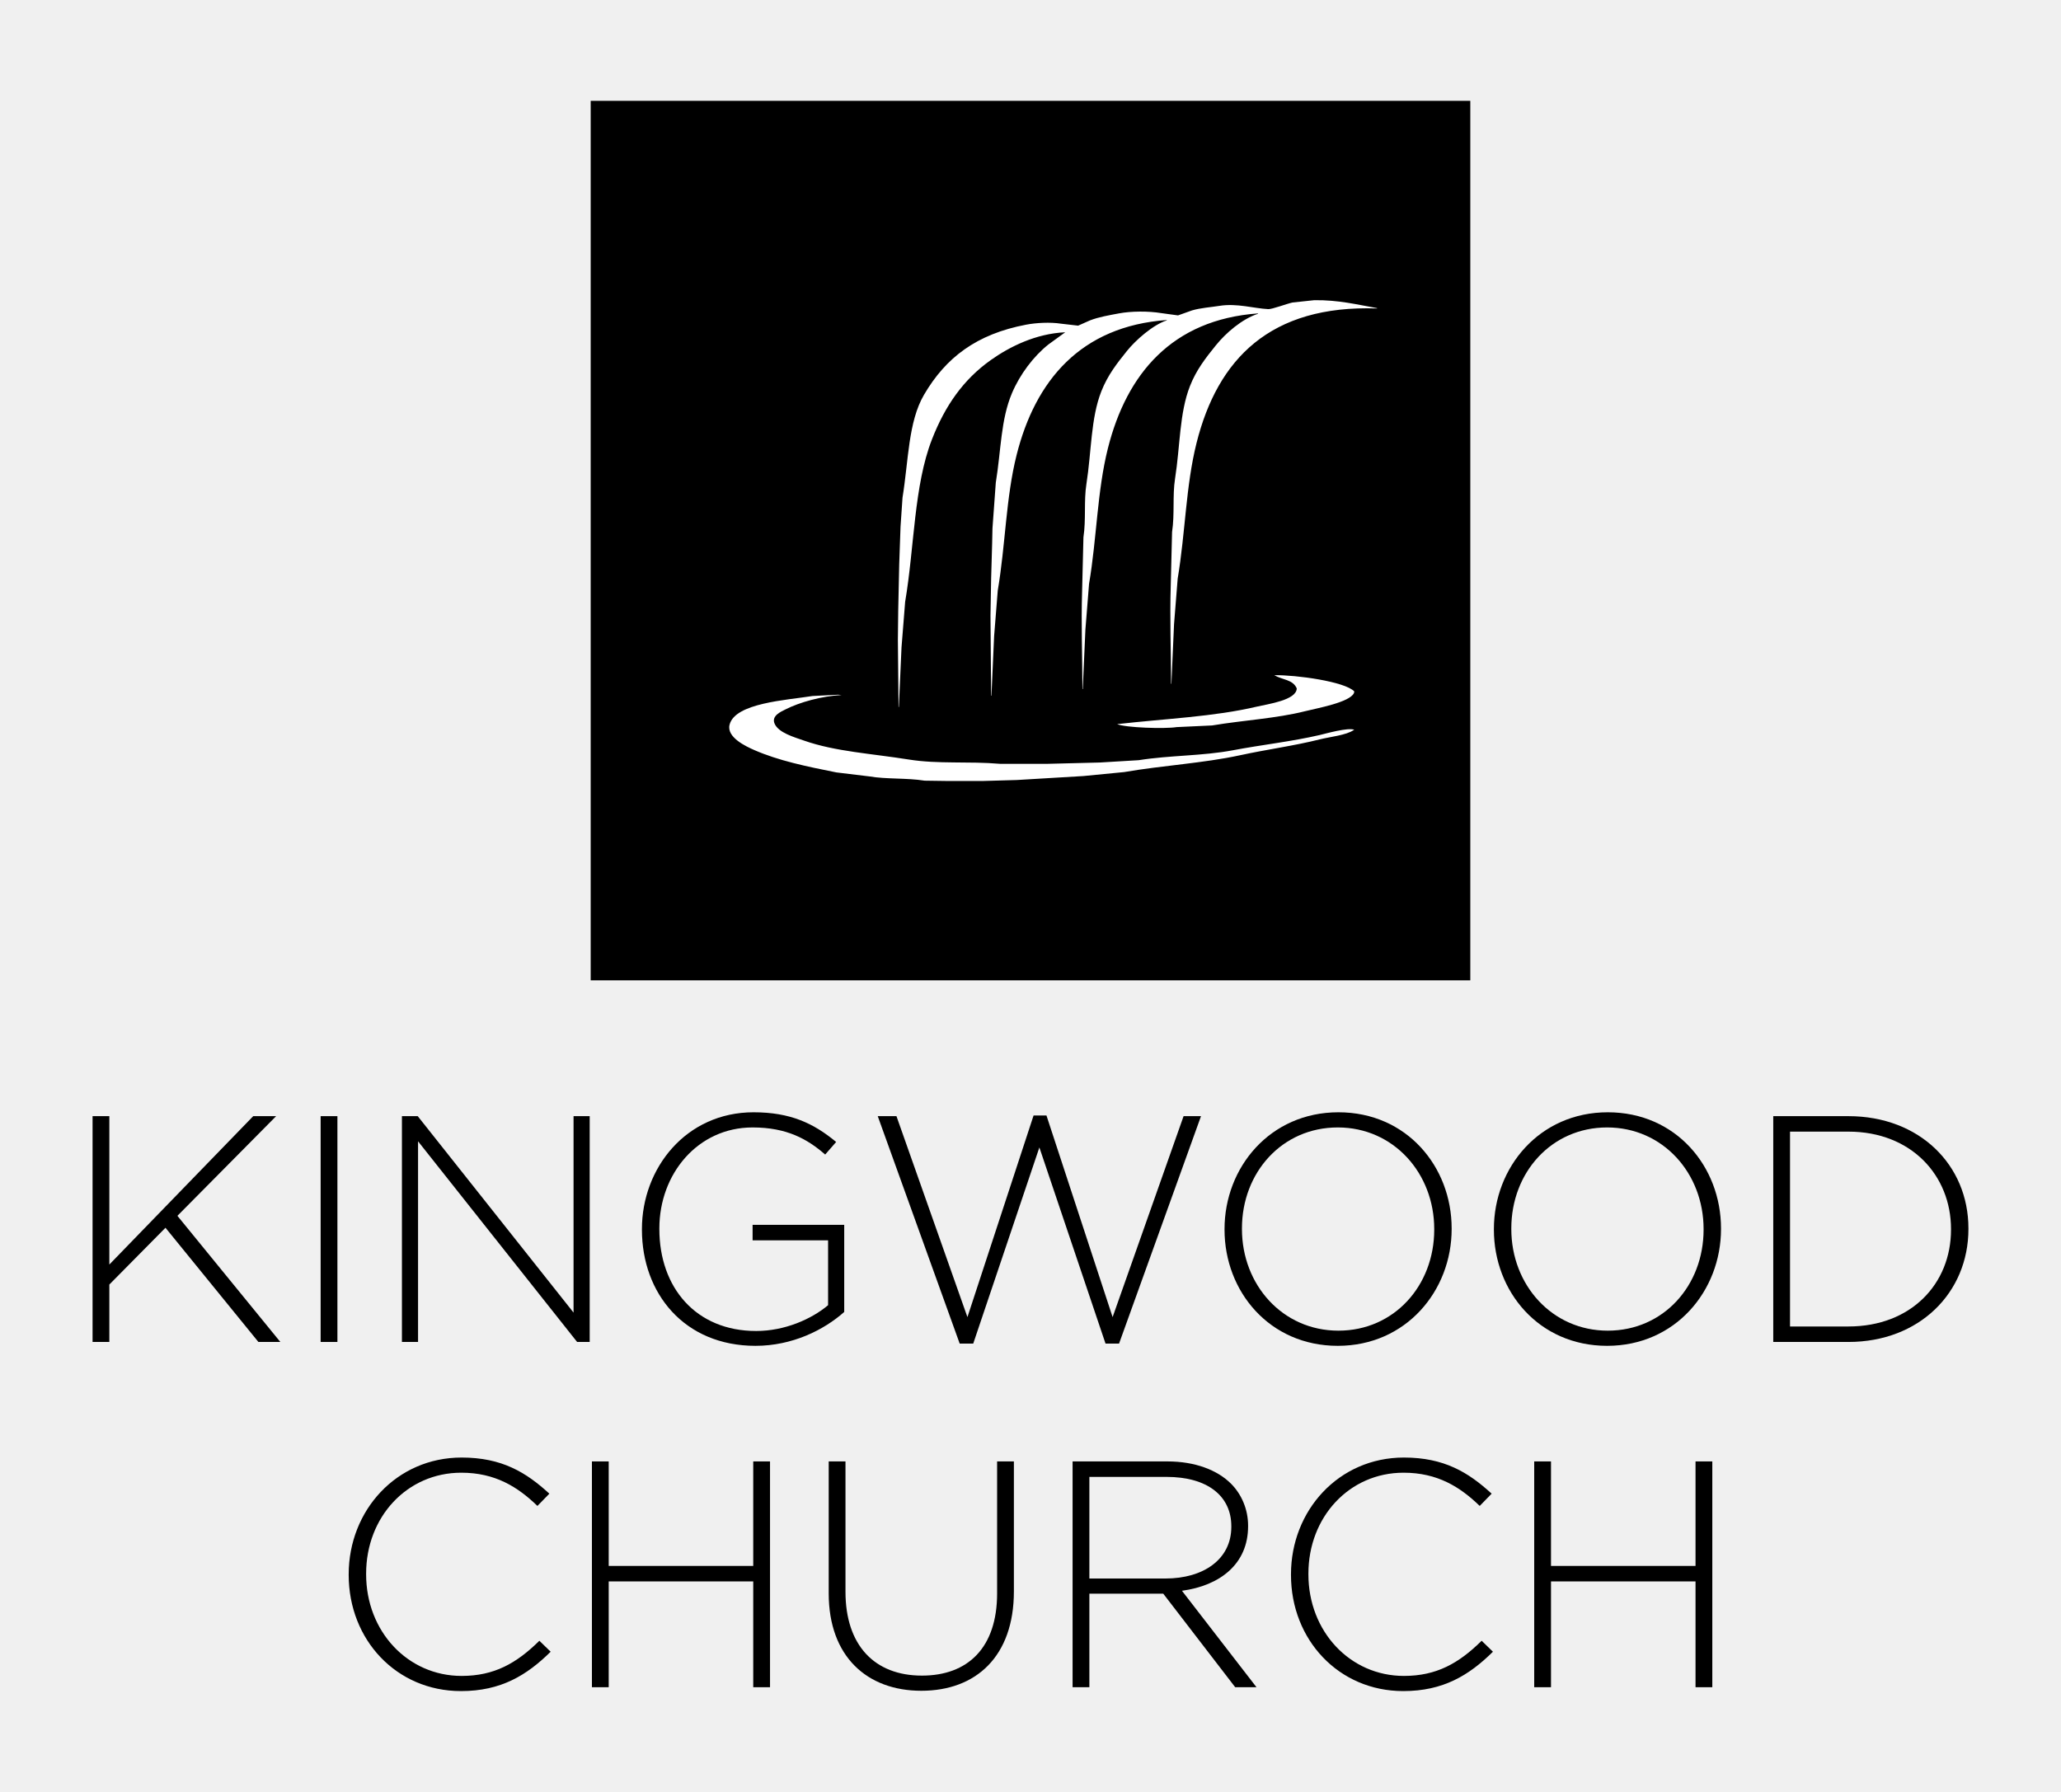
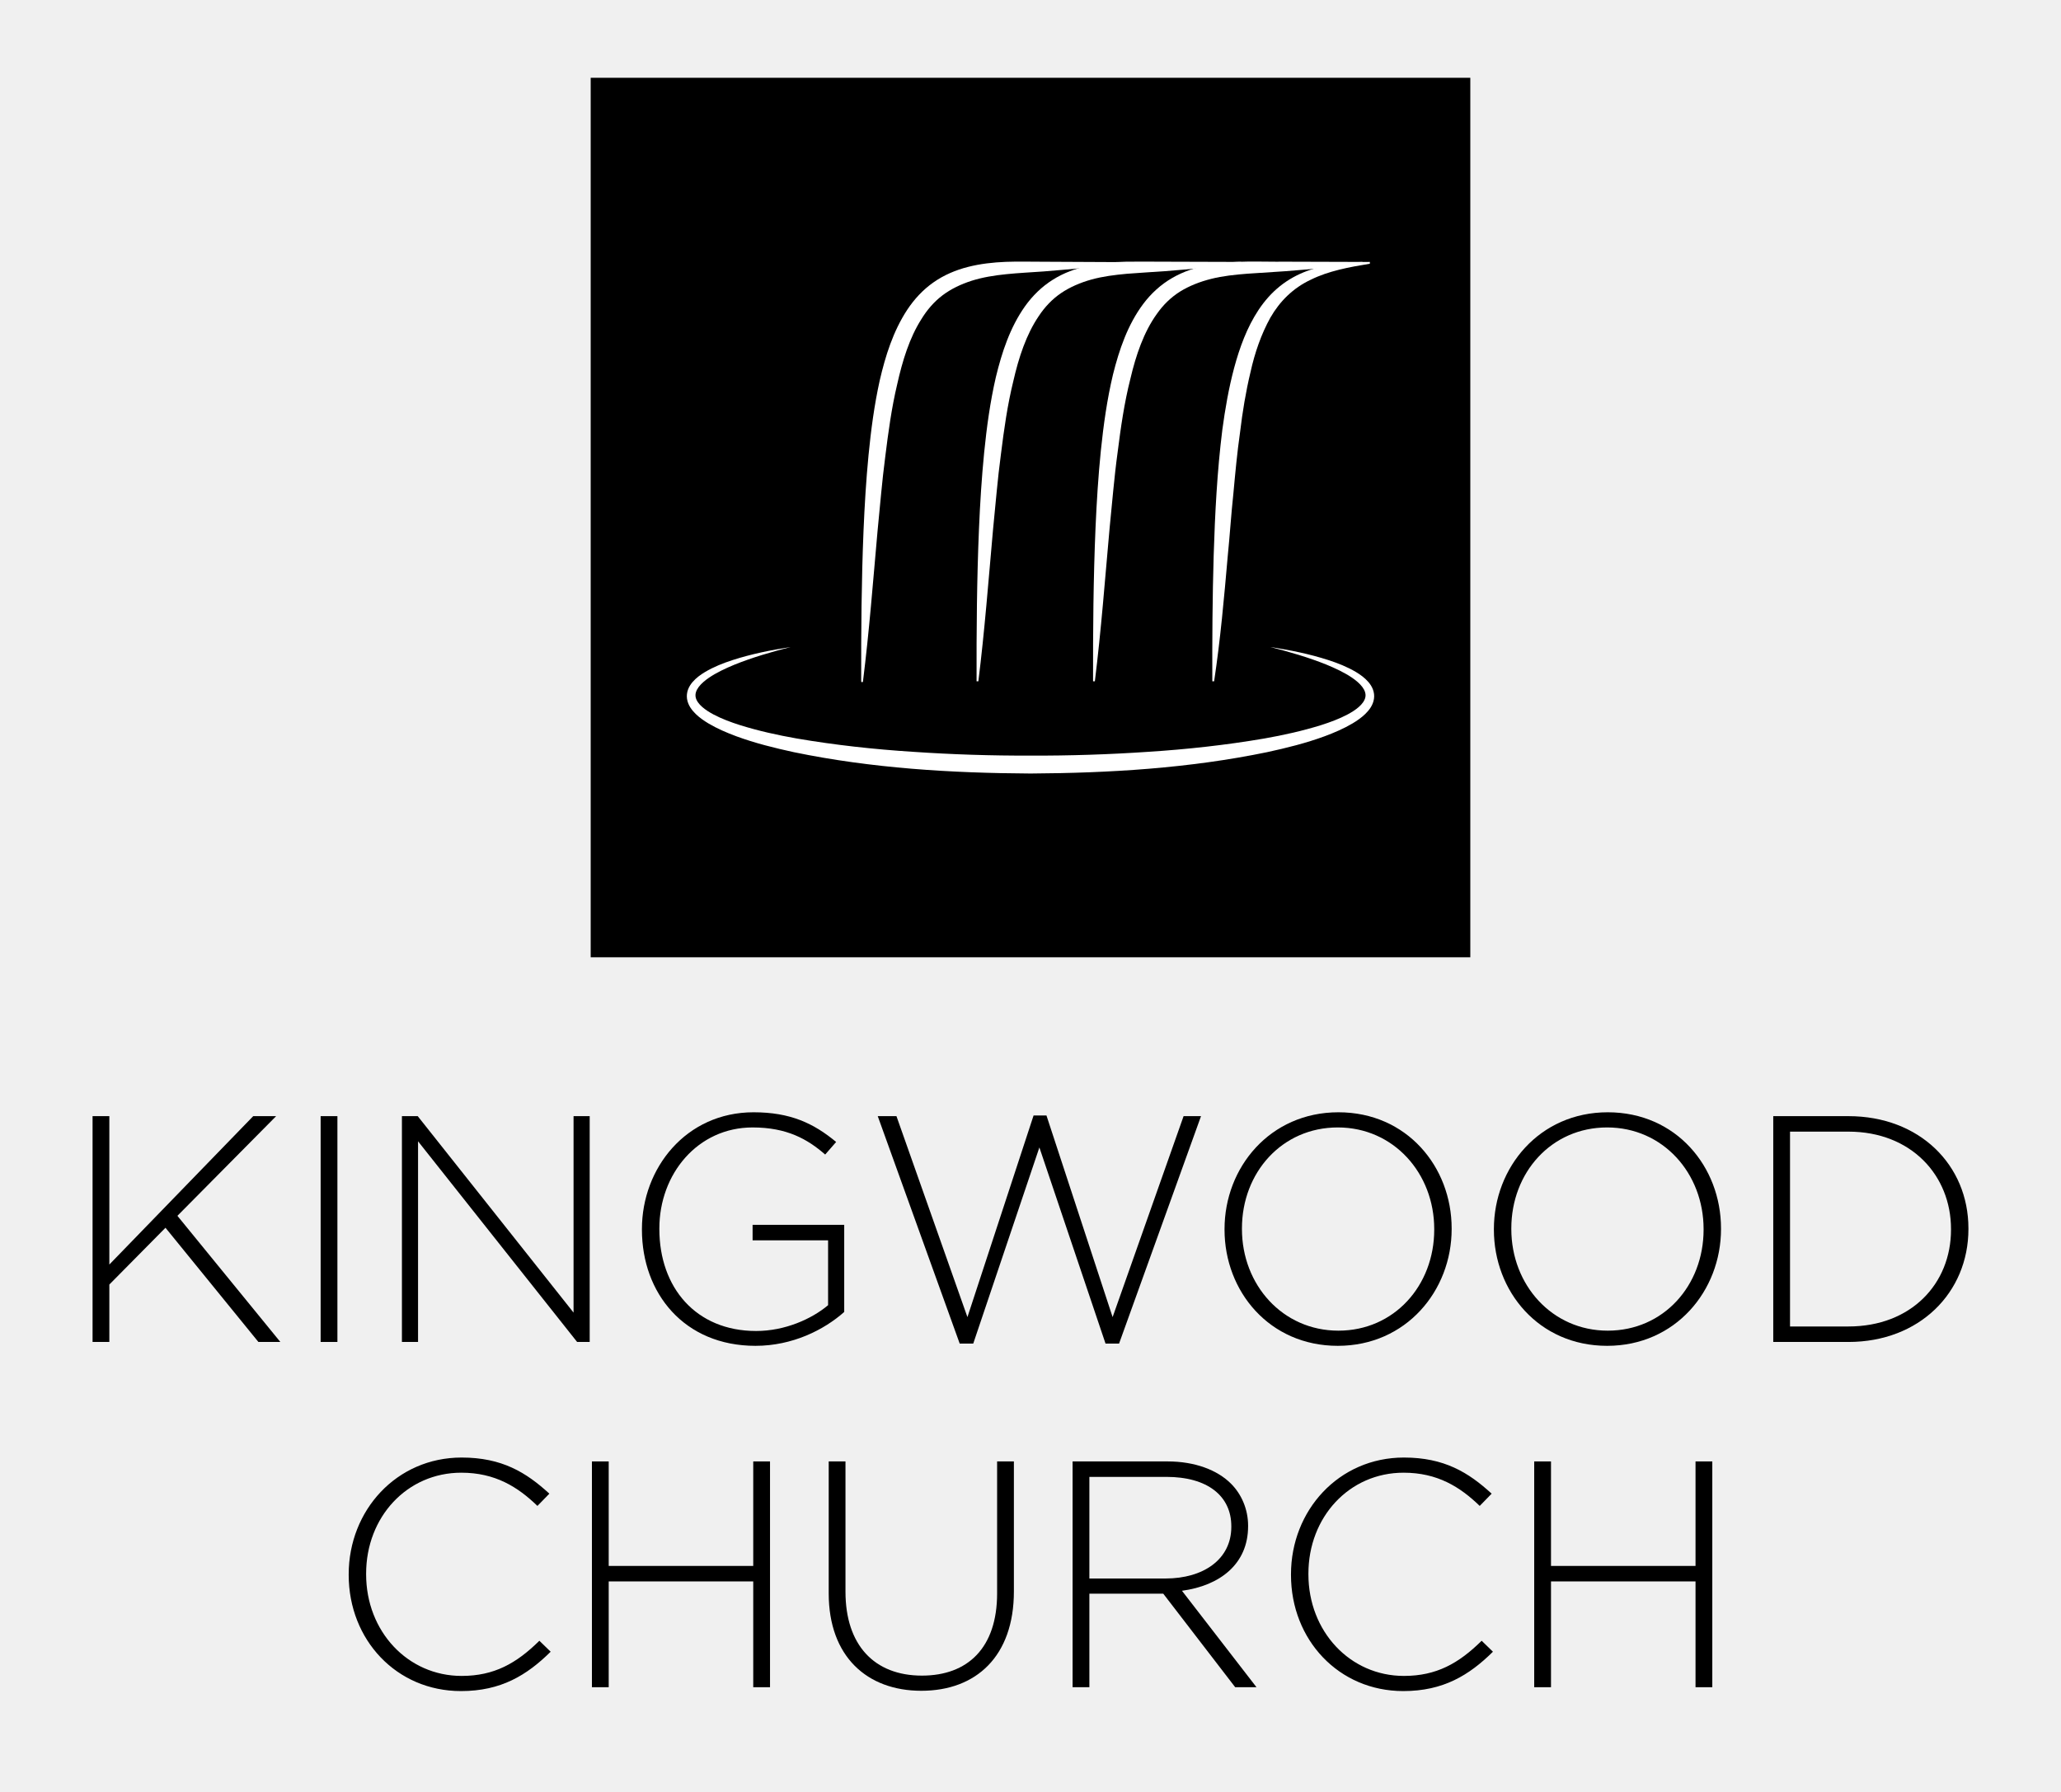
<svg xmlns="http://www.w3.org/2000/svg" version="1.1" id="Layer_1" x="0px" y="0px" width="460px" height="400px" viewBox="0 0 460 400" enable-background="new 0 0 460 400" xml:space="preserve">
  <g>
    <g>
      <g>
-         <rect x="131.838" y="22.51" width="196.324" height="196.324" />
+         <rect x="131.838" y="17.364" width="196.324" height="196.324" />
        <g>
-           <path fill="#FFFFFF" d="M293.336,67.007c5.486-0.07,9.676,1.017,14.025,1.772c0,0.027,0,0.051,0,0.075      c-23.866-0.821-35.601,11.288-40.305,30.043c-2.398,9.565-2.479,19.973-4.207,30.265c-0.27,3.396-0.539,6.793-0.812,10.185      c-0.195,4.431-0.394,8.864-0.588,13.293c-0.025,0-0.05,0-0.075,0c-0.013-7.201-0.301-14.624-0.073-21.853      c0.099-4.01,0.194-8.022,0.295-12.031c0.612-4.014,0.069-8.097,0.663-11.885c1.162-7.397,0.965-14.643,3.323-20.669      c1.422-3.641,3.529-6.312,5.758-9.078c2.207-2.74,5.812-5.905,9.447-7.087c0-0.025,0-0.049,0-0.077      c-19.247,1.389-29.348,13.558-33.513,30.12c-2.405,9.564-2.464,19.973-4.207,30.267c-0.271,3.394-0.543,6.789-0.812,10.186      c-0.196,4.429-0.393,8.857-0.59,13.286c-0.023,0-0.049,0-0.074,0c-0.016-7.202-0.303-14.622-0.074-21.85      c0.098-4.01,0.197-8.021,0.297-12.032c0.609-4.014,0.069-8.097,0.664-11.885c1.156-7.399,0.963-14.643,3.319-20.668      c1.425-3.641,3.529-6.312,5.76-9.08c1.899-2.36,5.745-5.779,8.856-6.792c0-0.024,0-0.049,0-0.075      c-19.246,1.388-29.35,13.56-33.514,30.121c-2.404,9.562-2.465,19.974-4.208,30.265c-0.269,3.394-0.54,6.792-0.812,10.188      c-0.195,4.429-0.393,8.857-0.589,13.285c-0.022,0-0.048,0-0.074,0c-0.048-5.953-0.096-11.911-0.147-17.864      c0.051-2.78,0.099-5.56,0.147-8.34c0.074-2.557,0.147-5.121,0.221-7.68c0.025-1.153,0.049-2.312,0.075-3.469      c0.248-3.395,0.492-6.79,0.74-10.185c1.196-7.364,1.104-14.079,3.615-20.005c1.769-4.176,4.789-8.194,8.121-10.852      c1.255-0.911,2.511-1.821,3.767-2.732c-6.605,0.305-12.438,3.242-16.612,6.201c-6.119,4.341-10.203,10.182-13.14,17.718      c-4.036,10.353-3.894,23.929-5.98,36.246c-0.271,3.393-0.542,6.792-0.812,10.185c-0.197,4.429-0.393,8.861-0.591,13.29      c-0.025,0-0.048,0-0.072,0c-0.05-4.994-0.099-9.992-0.148-14.99c0.024-2.162,0.049-4.328,0.075-6.495      c0.074-3.443,0.146-6.887,0.222-10.332c0.096-2.806,0.193-5.611,0.294-8.415c0.147-2.167,0.297-4.332,0.444-6.496      c1.35-8.327,1.27-16.926,4.798-22.959c4.846-8.292,11.701-13.543,22.812-15.651c2.198-0.416,5.335-0.596,7.747-0.221      c1.281,0.147,2.561,0.296,3.838,0.443c0.887-0.393,1.775-0.788,2.66-1.179c1.954-0.759,4.18-1.126,6.423-1.553      c2.755-0.521,6.604-0.538,9.445-0.072c1.255,0.171,2.512,0.344,3.766,0.516c1.034-0.369,2.069-0.735,3.102-1.107      c1.93-0.575,4.036-0.69,6.2-1.032c3.851-0.612,7.651,0.582,10.852,0.738c0.834,0.04,4.154-1.209,5.388-1.476      C290.089,67.352,291.713,67.18,293.336,67.007z" />
-           <path fill="#FFFFFF" d="M284.406,150.718c4.851-0.083,15.726,1.407,17.862,3.62c-0.025,0.118-0.048,0.241-0.073,0.364      c-0.936,2.082-8.156,3.366-10.924,4.06c-6.474,1.624-13.547,1.983-20.744,3.176c-2.634,0.122-5.265,0.245-7.897,0.368      c-2.712,0.43-11.422,0.136-13.288-0.663c10.704-1.219,21.57-1.638,31.225-3.916c2.493-0.582,8.809-1.441,8.858-4.06      C288.551,151.646,286.238,151.798,284.406,150.718z" />
-           <path fill="#FFFFFF" d="M187.04,155.075c0.272,0.024,0.54,0.048,0.812,0.072c-4.403,0.235-9.358,1.579-12.622,3.25      c-0.92,0.47-3.071,1.375-2.364,3.098c0.85,2.083,4.439,3.067,6.643,3.841c6.918,2.427,15.039,2.882,23.328,4.207      c6.563,1.05,13.33,0.356,20.372,0.96c3.545,0,7.089,0,10.632,0c3.889-0.098,7.773-0.198,11.661-0.294      c2.88-0.174,5.76-0.347,8.639-0.518c7.071-1.117,14.256-0.931,21.04-2.216c6.562-1.241,13.053-1.937,19.338-3.394      c1.432-0.334,6.3-1.73,7.751-1.184c-0.05,0.025-0.1,0.049-0.146,0.072c-1.613,1.141-5.346,1.521-7.53,2.069      c-5.733,1.444-11.729,2.232-17.792,3.545c-8.288,1.794-17.175,2.261-25.909,3.763c-3.026,0.294-6.052,0.589-9.08,0.885      c-4.946,0.297-9.892,0.59-14.836,0.885c-2.583,0.077-5.167,0.147-7.752,0.222c-2.512,0-5.02,0-7.53,0      c-1.771-0.027-3.541-0.05-5.314-0.075c-4.127-0.646-8.498-0.292-12.401-0.958c-2.435-0.297-4.87-0.588-7.308-0.885      c-6.677-1.326-12.962-2.633-18.381-5.017c-1.7-0.752-6.162-2.785-5.461-5.614c1.203-4.878,12.71-5.495,18.525-6.424      C183.251,155.271,185.146,155.172,187.04,155.075z" />
+           <path fill="#FFFFFF" d="M283.559,144.434c4.346,0.677,8.682,1.537,12.912,2.905c2.113,0.687,4.203,1.504,6.18,2.676      c0.98,0.595,1.945,1.278,2.764,2.225c0.406,0.474,0.771,1.024,1.014,1.669c0.244,0.652,0.338,1.365,0.23,2.09      c-0.217,1.439-1.078,2.528-1.938,3.373c-0.883,0.851-1.855,1.52-2.848,2.113c-1.99,1.18-4.078,2.064-6.184,2.852      c-4.217,1.555-8.555,2.625-12.885,3.564c-17.416,3.602-35.137,4.662-52.803,4.766c-17.662-0.099-35.39-1.16-52.798-4.76      c-4.34-0.939-8.671-2.012-12.892-3.564c-2.105-0.787-4.192-1.672-6.184-2.852c-0.992-0.596-1.965-1.264-2.848-2.115      c-0.859-0.846-1.72-1.935-1.94-3.375c-0.052-0.338-0.055-0.746-0.018-1.054c0.043-0.388,0.127-0.708,0.248-1.038      c0.242-0.646,0.609-1.197,1.015-1.672c0.819-0.945,1.784-1.629,2.766-2.225c1.977-1.172,4.066-1.99,6.181-2.676      c4.23-1.367,8.565-2.227,12.913-2.902c-4.26,1.088-8.493,2.314-12.532,3.943c-2.004,0.835-3.986,1.748-5.724,2.939      c-0.86,0.594-1.664,1.266-2.238,2.025c-0.284,0.379-0.503,0.778-0.62,1.173c-0.059,0.189-0.095,0.409-0.101,0.568      c-0.012,0.24,0.008,0.385,0.047,0.589c0.158,0.753,0.725,1.502,1.456,2.139c0.733,0.643,1.609,1.191,2.526,1.68      c1.845,0.976,3.86,1.723,5.905,2.373c4.105,1.283,8.354,2.227,12.637,2.98c8.579,1.467,17.272,2.426,25.992,2.979      c8.717,0.596,17.463,0.875,26.208,0.846c8.746,0.035,17.492-0.252,26.211-0.841c8.717-0.556,17.418-1.51,25.986-2.978      c4.293-0.756,8.535-1.7,12.643-2.981c2.045-0.651,4.062-1.397,5.906-2.374c0.916-0.488,1.793-1.039,2.527-1.68      c0.73-0.638,1.297-1.389,1.457-2.143c0.174-0.748-0.096-1.57-0.676-2.333c-0.576-0.761-1.379-1.433-2.24-2.026      c-1.738-1.19-3.721-2.104-5.725-2.938C292.053,146.746,287.818,145.52,283.559,144.434z" />
+           <path fill="#FFFFFF" d="M270.58,152.084c-0.031-9.361,0.025-18.725,0.303-28.086c0.293-9.358,0.768-18.725,1.928-28.038      c0.625-4.647,1.428-9.284,2.639-13.829c1.225-4.527,2.846-9.023,5.467-12.979c1.309-1.969,2.889-3.773,4.742-5.258      c1.848-1.488,3.955-2.639,6.176-3.448c4.461-1.62,9.232-1.983,13.908-1.979v0.4c-4.646,0.758-9.256,1.621-13.172,3.566      c-3.957,1.85-6.936,4.824-9.025,8.459c-2.043,3.673-3.488,7.841-4.449,12.201c-1.043,4.341-1.781,8.837-2.322,13.382      c-0.652,4.534-1.074,9.131-1.498,13.741c-0.498,4.607-0.781,9.246-1.252,13.887c-0.809,9.291-1.633,18.623-3.043,27.98H270.58z" />
+           <path fill="#FFFFFF" d="M192.213,152.084c-0.026-11.225,0.057-22.453,0.522-33.675c0.238-5.61,0.573-11.219,1.115-16.813      c0.548-5.592,1.282-11.18,2.502-16.685c1.27-5.472,2.988-10.96,6.115-15.732c1.563-2.37,3.528-4.505,5.868-6.14      c2.333-1.646,5.001-2.77,7.746-3.464c2.749-0.698,5.573-1.01,8.388-1.125c2.821-0.106,5.624-0.018,8.429-0.025l16.836,0.083      c0.109,0.001,0.199,0.09,0.197,0.2c0,0.101-0.074,0.183-0.172,0.196l-0.025,0.004c-5.613,0.776-11.227,1.217-16.84,1.686      c-5.667,0.406-11.144,0.537-16.015,2.07c-2.414,0.775-4.618,1.83-6.509,3.254c-1.89,1.428-3.456,3.248-4.738,5.346      c-2.644,4.162-4.223,9.294-5.387,14.528c-1.249,5.243-1.988,10.697-2.666,16.177c-0.727,5.481-1.155,11.027-1.718,16.582      c-0.997,11.12-1.846,22.314-3.249,33.533l-0.003,0.024c-0.014,0.109-0.113,0.187-0.223,0.173      C192.287,152.27,192.213,152.184,192.213,152.084z" />
+           <path fill="#FFFFFF" d="M217.963,152.084c-0.027-11.35,0.059-22.703,0.539-34.05c0.244-5.673,0.593-11.344,1.154-16.999      c0.57-5.653,1.332-11.302,2.615-16.859c1.338-5.516,3.15-11.061,6.484-15.781c1.664-2.342,3.758-4.406,6.203-5.938      c2.439-1.544,5.184-2.543,7.979-3.144c2.803-0.603,5.66-0.841,8.508-0.901c2.85-0.033,5.678,0.005,8.518,0.004l17.021,0.051v0.4      c-5.674,0.754-11.348,1.201-17.021,1.668c-2.812,0.207-5.732,0.354-8.453,0.579c-2.725,0.251-5.398,0.586-7.896,1.279      c-2.494,0.692-4.789,1.684-6.777,3.022c-1.988,1.351-3.648,3.102-5.006,5.162c-2.774,4.095-4.47,9.237-5.668,14.514      c-1.304,5.279-2.08,10.789-2.766,16.326c-0.752,5.539-1.183,11.146-1.756,16.761c-1.009,11.243-1.864,22.562-3.277,33.905      H217.963z" />
+           <path fill="#FFFFFF" d="M243.963,152.084c-0.025-11.443,0.061-22.891,0.553-34.331c0.25-5.72,0.607-11.437,1.184-17.139      c0.588-5.698,1.373-11.393,2.705-16.987c1.385-5.551,3.277-11.139,6.773-15.807c1.742-2.316,3.93-4.322,6.451-5.772      c2.518-1.46,5.312-2.371,8.143-2.905c5.699-1.094,11.473-0.658,17.176-0.727l17.162,0.051v0.4      c-5.721,0.754-11.441,1.201-17.162,1.668l-8.557,0.564c-2.758,0.215-5.471,0.501-8.021,1.14      c-2.547,0.636-4.912,1.561-6.975,2.836c-2.059,1.289-3.787,2.987-5.205,5.012c-2.893,4.022-4.66,9.179-5.9,14.482      c-1.35,5.306-2.148,10.856-2.85,16.437c-0.768,5.58-1.207,11.232-1.785,16.894c-1.021,11.335-1.877,22.747-3.291,34.185H243.963      z" />
        </g>
      </g>
    </g>
    <g>
      <g enable-background="new    ">
-         <path d="M20.66,249.151h3.744v33.123l32.115-33.123h5.112l-22.034,22.25l22.97,28.154h-4.896l-20.738-25.49l-12.529,12.673     v12.817H20.66V249.151z" />
-         <path d="M71.564,249.151h3.744v50.404h-3.744V249.151z" />
-         <path d="M89.707,249.151h3.528l34.779,43.852v-43.852h3.601v50.404h-2.809l-35.499-44.788v44.788h-3.6V249.151z" />
-         <path d="M143.274,274.497v-0.144c0-13.609,9.865-26.066,24.914-26.066c8.209,0,13.394,2.448,18.434,6.625l-2.448,2.808     c-3.96-3.456-8.568-6.048-16.201-6.048c-12.241,0-20.81,10.368-20.81,22.538v0.144c0,13.033,8.137,22.754,21.602,22.754     c6.409,0,12.385-2.664,16.058-5.761v-14.473h-16.85v-3.457h20.45v19.442c-4.536,4.032-11.593,7.561-19.802,7.561     C152.707,300.42,143.274,288.683,143.274,274.497z" />
-         <path d="M195.906,249.151h4.177l15.841,44.859l14.761-45.004h2.88l14.761,45.004l15.842-44.859h3.888l-18.289,50.765h-3.024     l-14.762-43.78l-14.761,43.78h-3.024L195.906,249.151z" />
-         <path d="M273.306,274.497v-0.144c0-13.753,10.153-26.066,25.419-26.066c15.265,0,25.273,12.169,25.273,25.923v0.144     c0,13.753-10.152,26.066-25.417,26.066C283.315,300.42,273.306,288.251,273.306,274.497z M320.11,274.497v-0.144     c0-12.457-9.072-22.682-21.529-22.682s-21.387,10.08-21.387,22.538v0.144c0,12.457,9.073,22.682,21.53,22.682     S320.11,286.954,320.11,274.497z" />
-         <path d="M333.426,274.497v-0.144c0-13.753,10.152-26.066,25.418-26.066s25.273,12.169,25.273,25.923v0.144     c0,13.753-10.152,26.066-25.418,26.066S333.426,288.251,333.426,274.497z M380.229,274.497v-0.144     c0-12.457-9.073-22.682-21.53-22.682s-21.385,10.08-21.385,22.538v0.144c0,12.457,9.072,22.682,21.529,22.682     S380.229,286.954,380.229,274.497z" />
-         <path d="M395.777,249.151h16.777c15.842,0,26.785,10.873,26.785,25.059v0.144c0,14.186-10.943,25.202-26.785,25.202h-16.777     V249.151z M399.521,252.607V296.1h13.033c14.041,0,22.898-9.577,22.898-21.603v-0.144c0-11.953-8.857-21.746-22.898-21.746     H399.521z" />
+         <path d="M20.66,249.15h3.744v33.123l32.115-33.123h5.112L39.597,271.4l22.97,28.154h-4.896l-20.738-25.49l-12.529,12.674v12.816     H20.66V249.15z" />
+         <path d="M71.564,249.15h3.744v50.404h-3.744V249.15z" />
+         <path d="M89.707,249.15h3.528l34.779,43.853V249.15h3.601v50.404h-2.809l-35.499-44.787v44.787h-3.6V249.15z" />
+         <path d="M143.274,274.497v-0.144c0-13.609,9.865-26.066,24.914-26.066c8.209,0,13.394,2.447,18.434,6.625l-2.448,2.808     c-3.96-3.456-8.568-6.048-16.201-6.048c-12.241,0-20.81,10.368-20.81,22.538v0.144c0,13.033,8.137,22.754,21.602,22.754     c6.409,0,12.385-2.664,16.058-5.76v-14.474h-16.85v-3.457h20.45v19.442c-4.536,4.031-11.593,7.561-19.802,7.561     C152.707,300.42,143.274,288.684,143.274,274.497z" />
+         <path d="M195.906,249.15h4.177l15.841,44.859l14.762-45.004h2.879l14.762,45.004l15.842-44.859h3.889l-18.289,50.766h-3.024     l-14.763-43.78l-14.76,43.78h-3.024L195.906,249.15z" />
+         <path d="M273.307,274.497v-0.144c0-13.754,10.152-26.066,25.418-26.066s25.273,12.169,25.273,25.923v0.144     c0,13.754-10.152,26.066-25.417,26.066C283.314,300.42,273.307,288.251,273.307,274.497z M320.11,274.497v-0.144     c0-12.457-9.072-22.683-21.529-22.683s-21.388,10.08-21.388,22.538v0.145c0,12.457,9.074,22.682,21.531,22.682     C311.181,297.035,320.11,286.954,320.11,274.497z" />
+         <path d="M333.426,274.497v-0.144c0-13.754,10.152-26.066,25.418-26.066c15.267,0,25.273,12.169,25.273,25.923v0.144     c0,13.754-10.152,26.066-25.418,26.066C343.433,300.42,333.426,288.251,333.426,274.497z M380.229,274.497v-0.144     c0-12.457-9.072-22.683-21.529-22.683s-21.385,10.08-21.385,22.538v0.145c0,12.457,9.071,22.682,21.528,22.682     S380.229,286.954,380.229,274.497z" />
+         <path d="M395.777,249.15h16.776c15.843,0,26.785,10.873,26.785,25.06v0.144c0,14.187-10.942,25.203-26.785,25.203h-16.776V249.15     z M399.521,252.607V296.1h13.032c14.041,0,22.898-9.576,22.898-21.603v-0.144c0-11.953-8.857-21.746-22.898-21.746H399.521z" />
      </g>
      <g>
-         <path d="M77.827,351.567v-0.144c0-14.257,10.656-26.066,25.203-26.066c9,0,14.4,3.312,19.584,8.064l-2.664,2.736     c-4.393-4.248-9.432-7.416-16.992-7.416c-12.098,0-21.242,9.864-21.242,22.538v0.144c0,12.745,9.289,22.682,21.314,22.682     c7.271,0,12.24-2.808,17.354-7.849l2.52,2.448c-5.328,5.257-11.09,8.785-20.018,8.785     C88.483,377.49,77.827,366.041,77.827,351.567z" />
-         <path d="M132.114,326.222h3.746v23.33h32.258v-23.33h3.744v50.404h-3.744v-23.618H135.86v23.618h-3.746V326.222z" />
-         <path d="M184.962,355.672v-29.45h3.744v29.091c0,11.881,6.41,18.722,17.066,18.722c10.225,0,16.777-6.193,16.777-18.362v-29.45     h3.744v29.019c0,14.474-8.424,22.178-20.666,22.178C193.532,377.418,184.962,369.785,184.962,355.672z" />
-         <path d="M239.394,326.222h21.17c6.193,0,11.162,1.944,14.186,4.969c2.377,2.376,3.816,5.76,3.816,9.36v0.145     c0,8.424-6.264,13.249-14.762,14.4l16.635,21.53h-4.752l-16.059-20.882H243.14v20.882h-3.746V326.222z M260.132,352.36     c8.426,0,14.689-4.249,14.689-11.521v-0.144c0-6.769-5.328-11.018-14.473-11.018H243.14v22.683H260.132z" />
-         <path d="M288.138,351.567v-0.144c0-14.257,10.656-26.066,25.203-26.066c9,0,14.4,3.312,19.584,8.064l-2.664,2.736     c-4.393-4.248-9.432-7.416-16.992-7.416c-12.098,0-21.242,9.864-21.242,22.538v0.144c0,12.745,9.289,22.682,21.314,22.682     c7.271,0,12.24-2.808,17.354-7.849l2.52,2.448c-5.328,5.257-11.09,8.785-20.018,8.785     C298.794,377.49,288.138,366.041,288.138,351.567z" />
-         <path d="M342.425,326.222h3.746v23.33h32.258v-23.33h3.744v50.404h-3.744v-23.618h-32.258v23.618h-3.746V326.222z" />
+         <path d="M77.827,351.566v-0.144c0-14.257,10.656-26.065,25.203-26.065c9,0,14.4,3.312,19.584,8.063l-2.664,2.735     c-4.393-4.247-9.432-7.415-16.992-7.415c-12.098,0-21.242,9.864-21.242,22.538v0.144c0,12.745,9.289,22.683,21.314,22.683     c7.271,0,12.24-2.809,17.354-7.85l2.52,2.448c-5.328,5.257-11.09,8.784-20.018,8.784     C88.483,377.49,77.827,366.041,77.827,351.566z" />
+         <path d="M132.114,326.223h3.746v23.329h32.258v-23.329h3.744v50.403h-3.744v-23.618H135.86v23.618h-3.746V326.223z" />
+         <path d="M184.962,355.672v-29.449h3.744v29.09c0,11.881,6.41,18.723,17.066,18.723c10.225,0,16.777-6.193,16.777-18.362v-29.45     h3.744v29.02c0,14.474-8.424,22.178-20.666,22.178C193.532,377.418,184.962,369.785,184.962,355.672z" />
+         <path d="M239.395,326.223h21.17c6.192,0,11.162,1.943,14.186,4.969c2.377,2.375,3.816,5.76,3.816,9.359v0.145     c0,8.425-6.265,13.25-14.762,14.4l16.635,21.53h-4.752l-16.06-20.882h-16.487v20.882h-3.746V326.223z M260.132,352.359     c8.427,0,14.688-4.248,14.688-11.521v-0.144c0-6.77-5.327-11.019-14.473-11.019h-17.207v22.683H260.132z" />
+         <path d="M288.139,351.566v-0.144c0-14.257,10.655-26.065,25.202-26.065c9,0,14.4,3.312,19.584,8.063l-2.664,2.735     c-4.393-4.247-9.432-7.415-16.992-7.415c-12.098,0-21.241,9.864-21.241,22.538v0.144c0,12.745,9.289,22.683,21.313,22.683     c7.271,0,12.24-2.809,17.354-7.85l2.52,2.448c-5.328,5.257-11.09,8.784-20.018,8.784     C298.794,377.49,288.139,366.041,288.139,351.566z" />
+         <path d="M342.425,326.223h3.746v23.329h32.258v-23.329h3.744v50.403h-3.744v-23.618h-32.258v23.618h-3.746V326.223z" />
      </g>
    </g>
  </g>
</svg>
